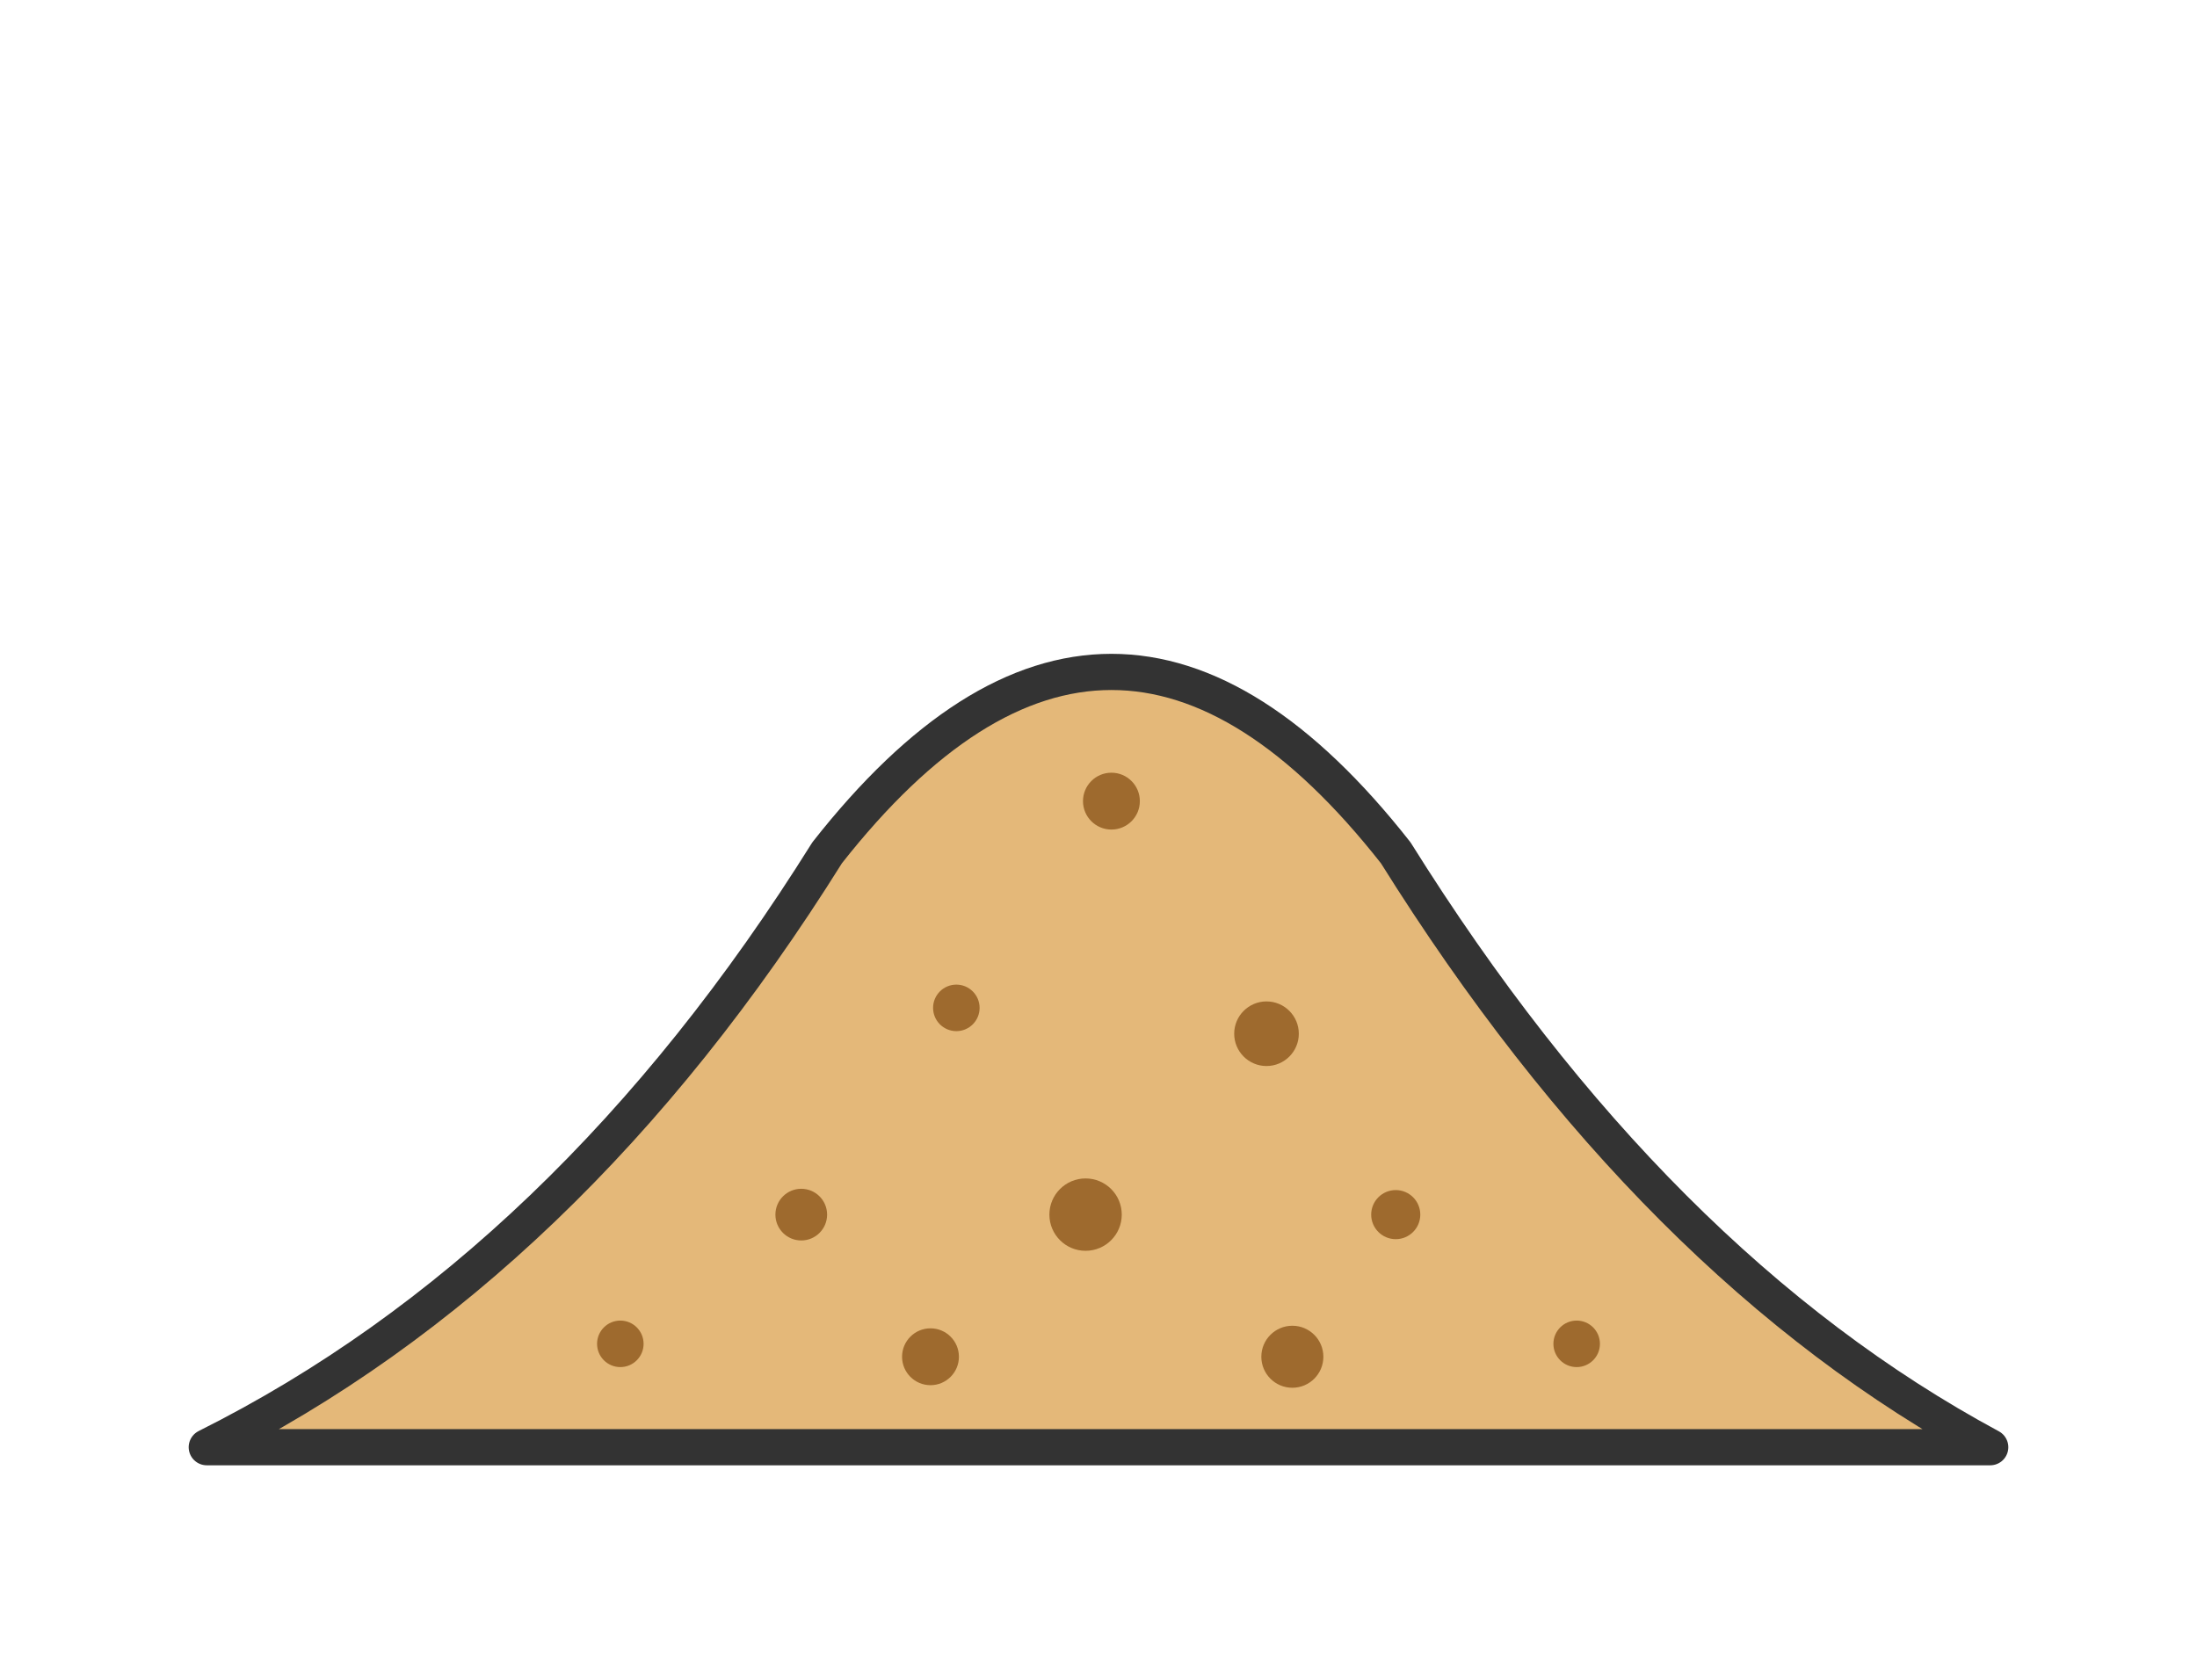
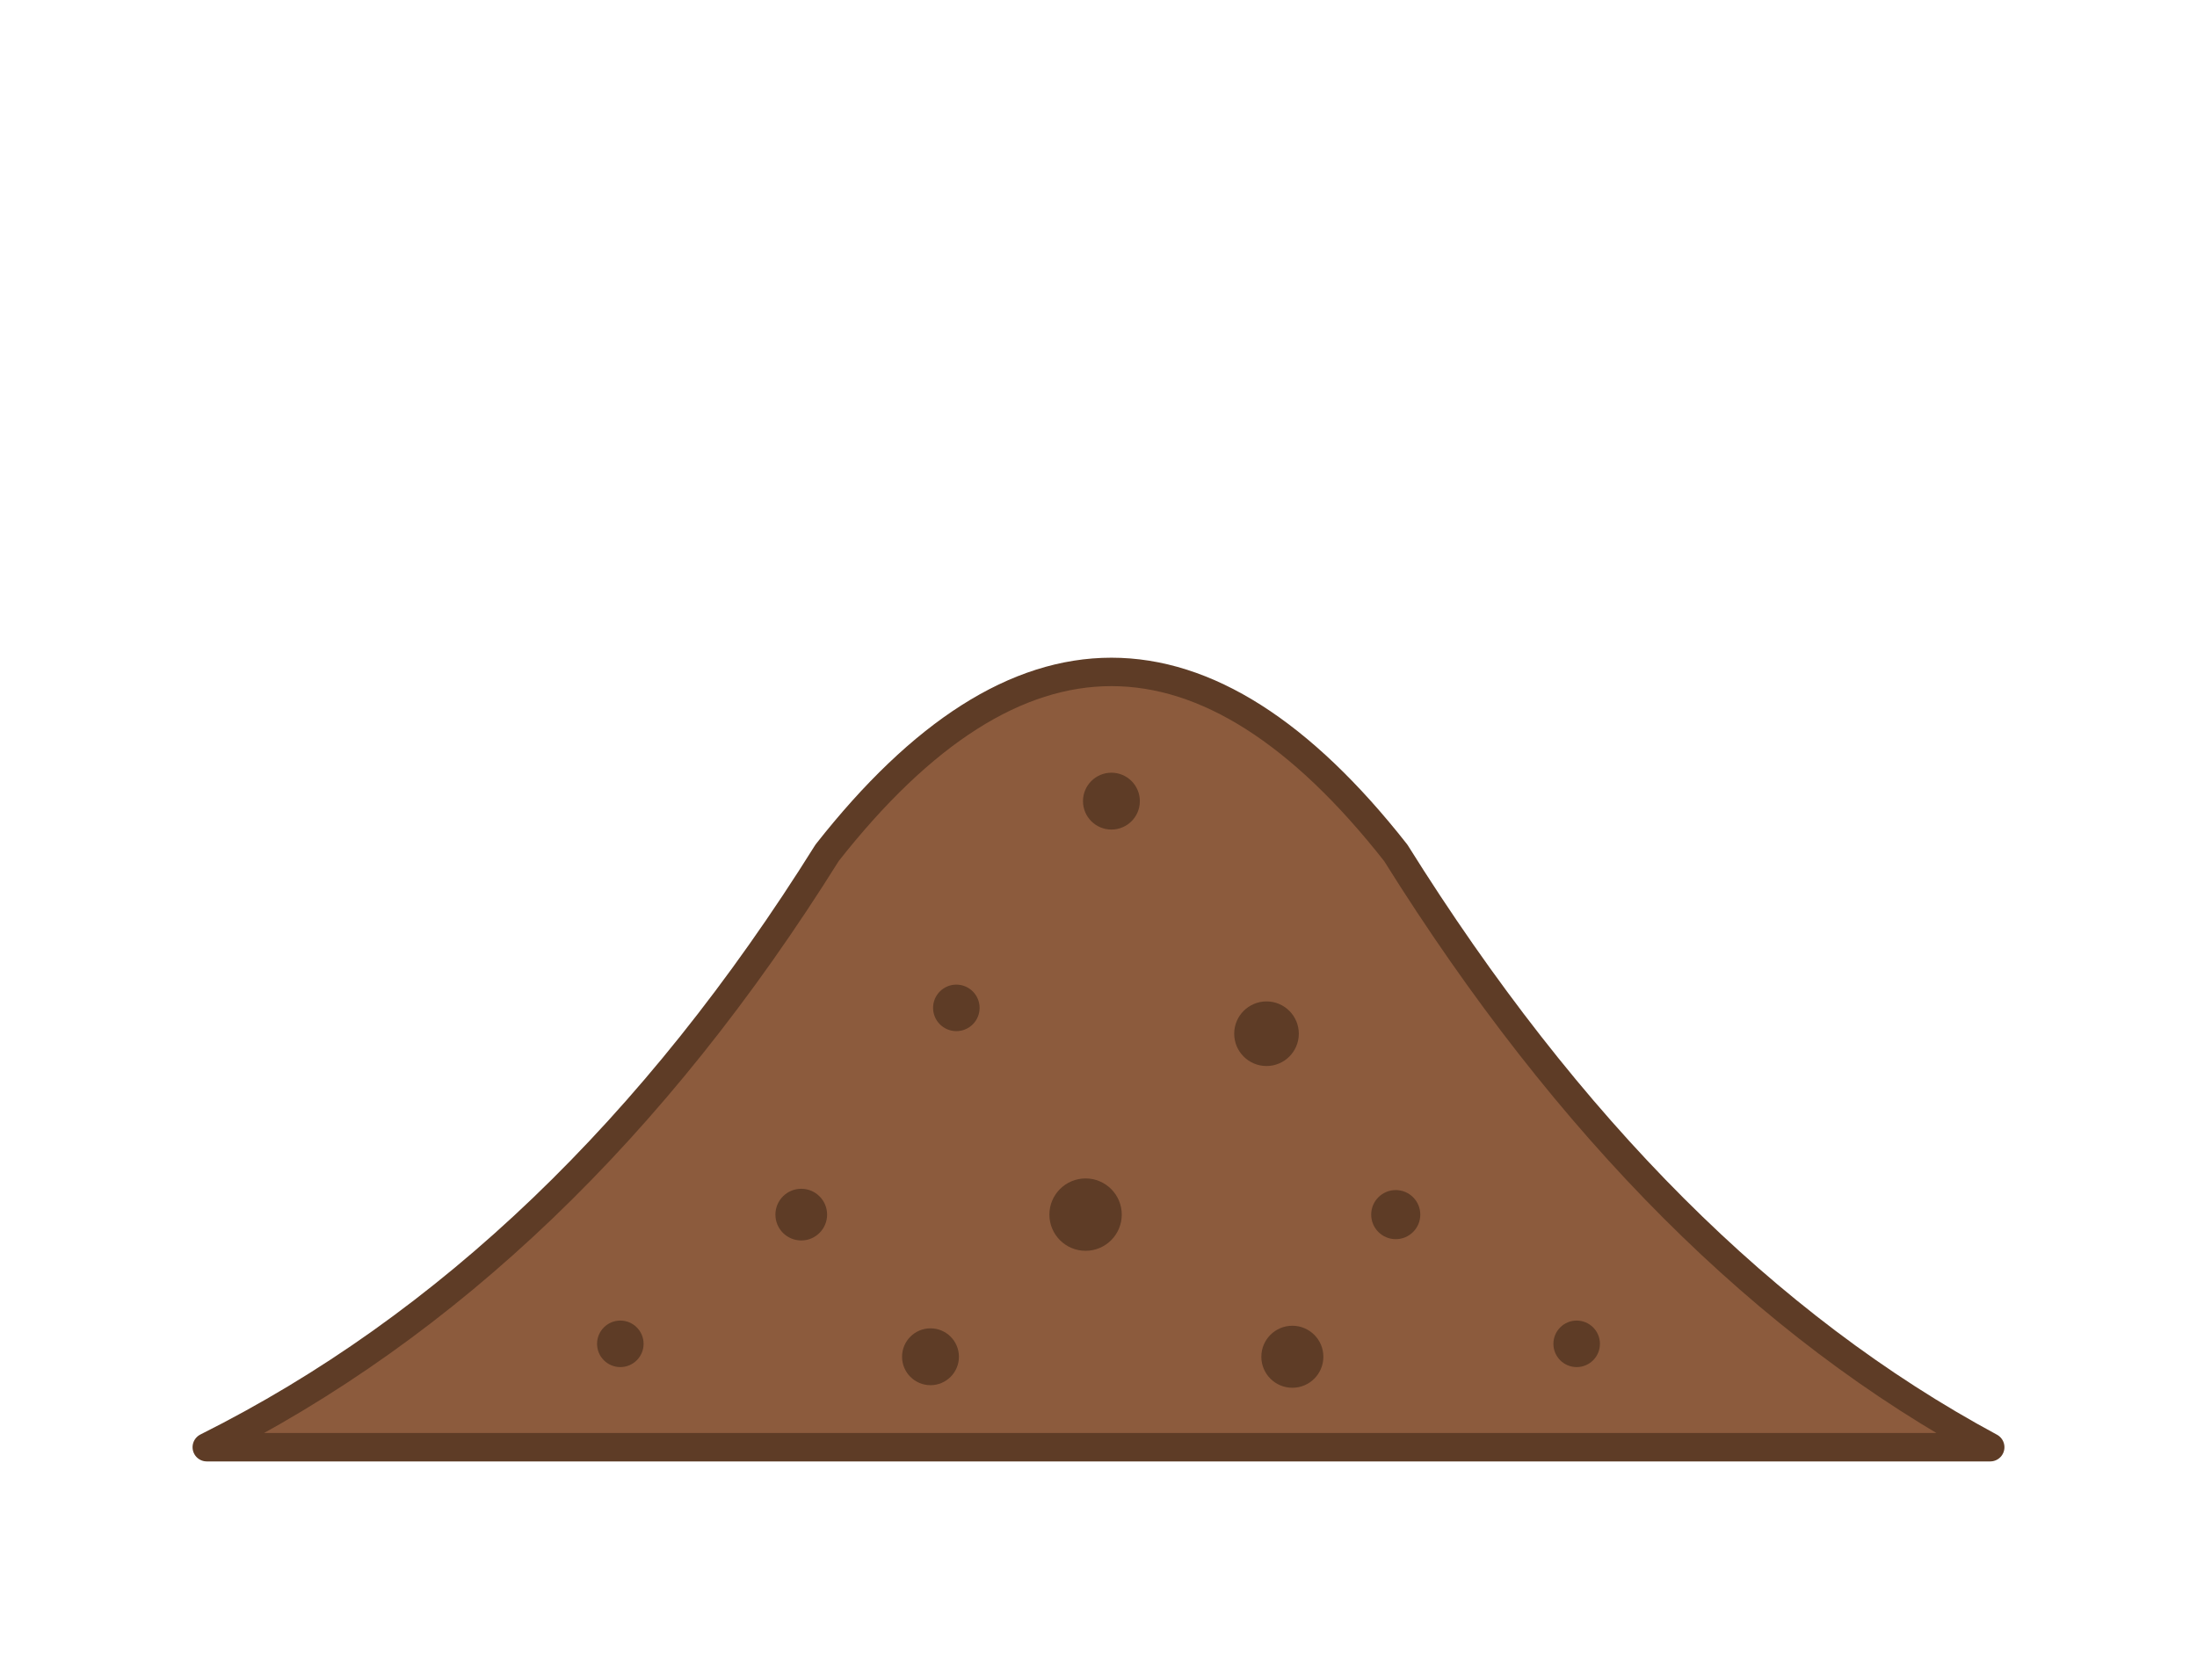
<svg xmlns="http://www.w3.org/2000/svg" width="170" height="130" viewBox="0 0 170 130">
  <g stroke-linecap="round" stroke-linejoin="round">
-     <path d="M16 112 Q44 98 64 66 Q86 38 108 66 Q128 98 154 112 Z" fill="#E4B879" stroke="#333333" stroke-width="2.8" />
-     <circle cx="86" cy="62" r="2.2" fill="#9E6A2E" stroke="none" />
-     <circle cx="74" cy="78" r="1.8" fill="#9E6A2E" stroke="none" />
-     <circle cx="98" cy="80" r="2.5" fill="#9E6A2E" stroke="none" />
-     <circle cx="62" cy="94" r="2" fill="#9E6A2E" stroke="none" />
-     <circle cx="84" cy="94" r="2.8" fill="#9E6A2E" stroke="none" />
-     <circle cx="108" cy="94" r="1.9" fill="#9E6A2E" stroke="none" />
-     <circle cx="48" cy="104" r="1.8" fill="#9E6A2E" stroke="none" />
-     <circle cx="72" cy="105" r="2.2" fill="#9E6A2E" stroke="none" />
-     <circle cx="100" cy="105" r="2.4" fill="#9E6A2E" stroke="none" />
-     <circle cx="122" cy="104" r="1.8" fill="#9E6A2E" stroke="none" />
+     <path d="M16 112 Q44 98 64 66 Q86 38 108 66 Q128 98 154 112 Z" fill="#8C5B3D" stroke="#5E3C26" stroke-width="2.2" />
+     <circle cx="86" cy="62" r="2.2" fill="#5E3C26" stroke="none" />
+     <circle cx="74" cy="78" r="1.8" fill="#5E3C26" stroke="none" />
+     <circle cx="98" cy="80" r="2.5" fill="#5E3C26" stroke="none" />
+     <circle cx="62" cy="94" r="2" fill="#5E3C26" stroke="none" />
+     <circle cx="84" cy="94" r="2.8" fill="#5E3C26" stroke="none" />
+     <circle cx="108" cy="94" r="1.9" fill="#5E3C26" stroke="none" />
+     <circle cx="48" cy="104" r="1.8" fill="#5E3C26" stroke="none" />
+     <circle cx="72" cy="105" r="2.2" fill="#5E3C26" stroke="none" />
+     <circle cx="100" cy="105" r="2.4" fill="#5E3C26" stroke="none" />
+     <circle cx="122" cy="104" r="1.8" fill="#5E3C26" stroke="none" />
  </g>
</svg>
